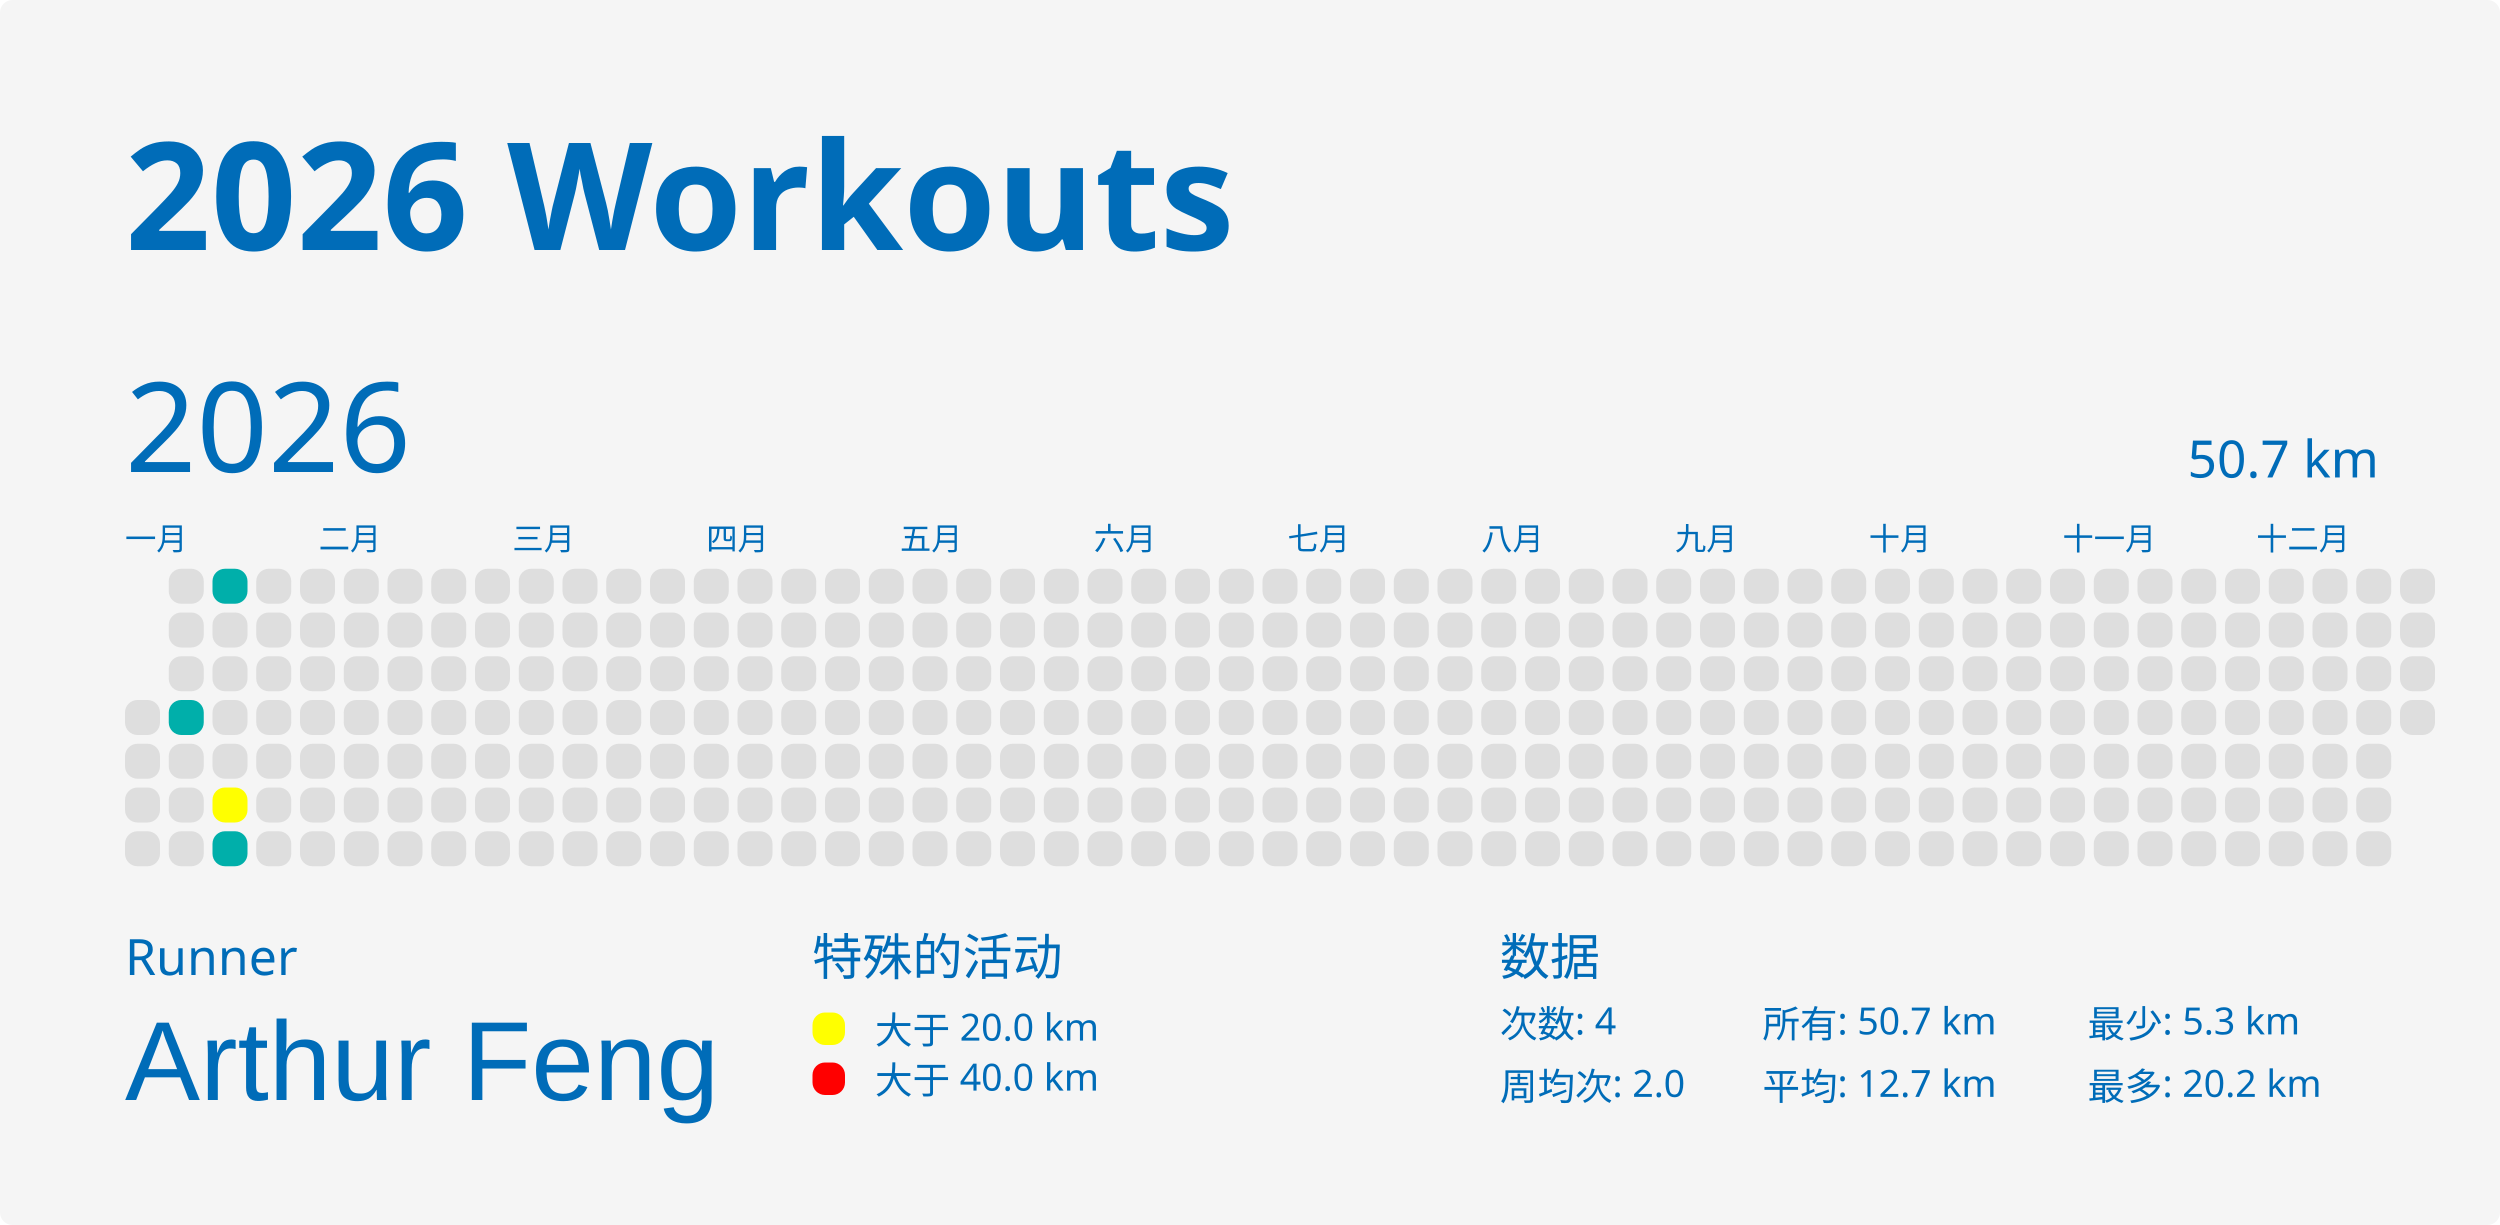
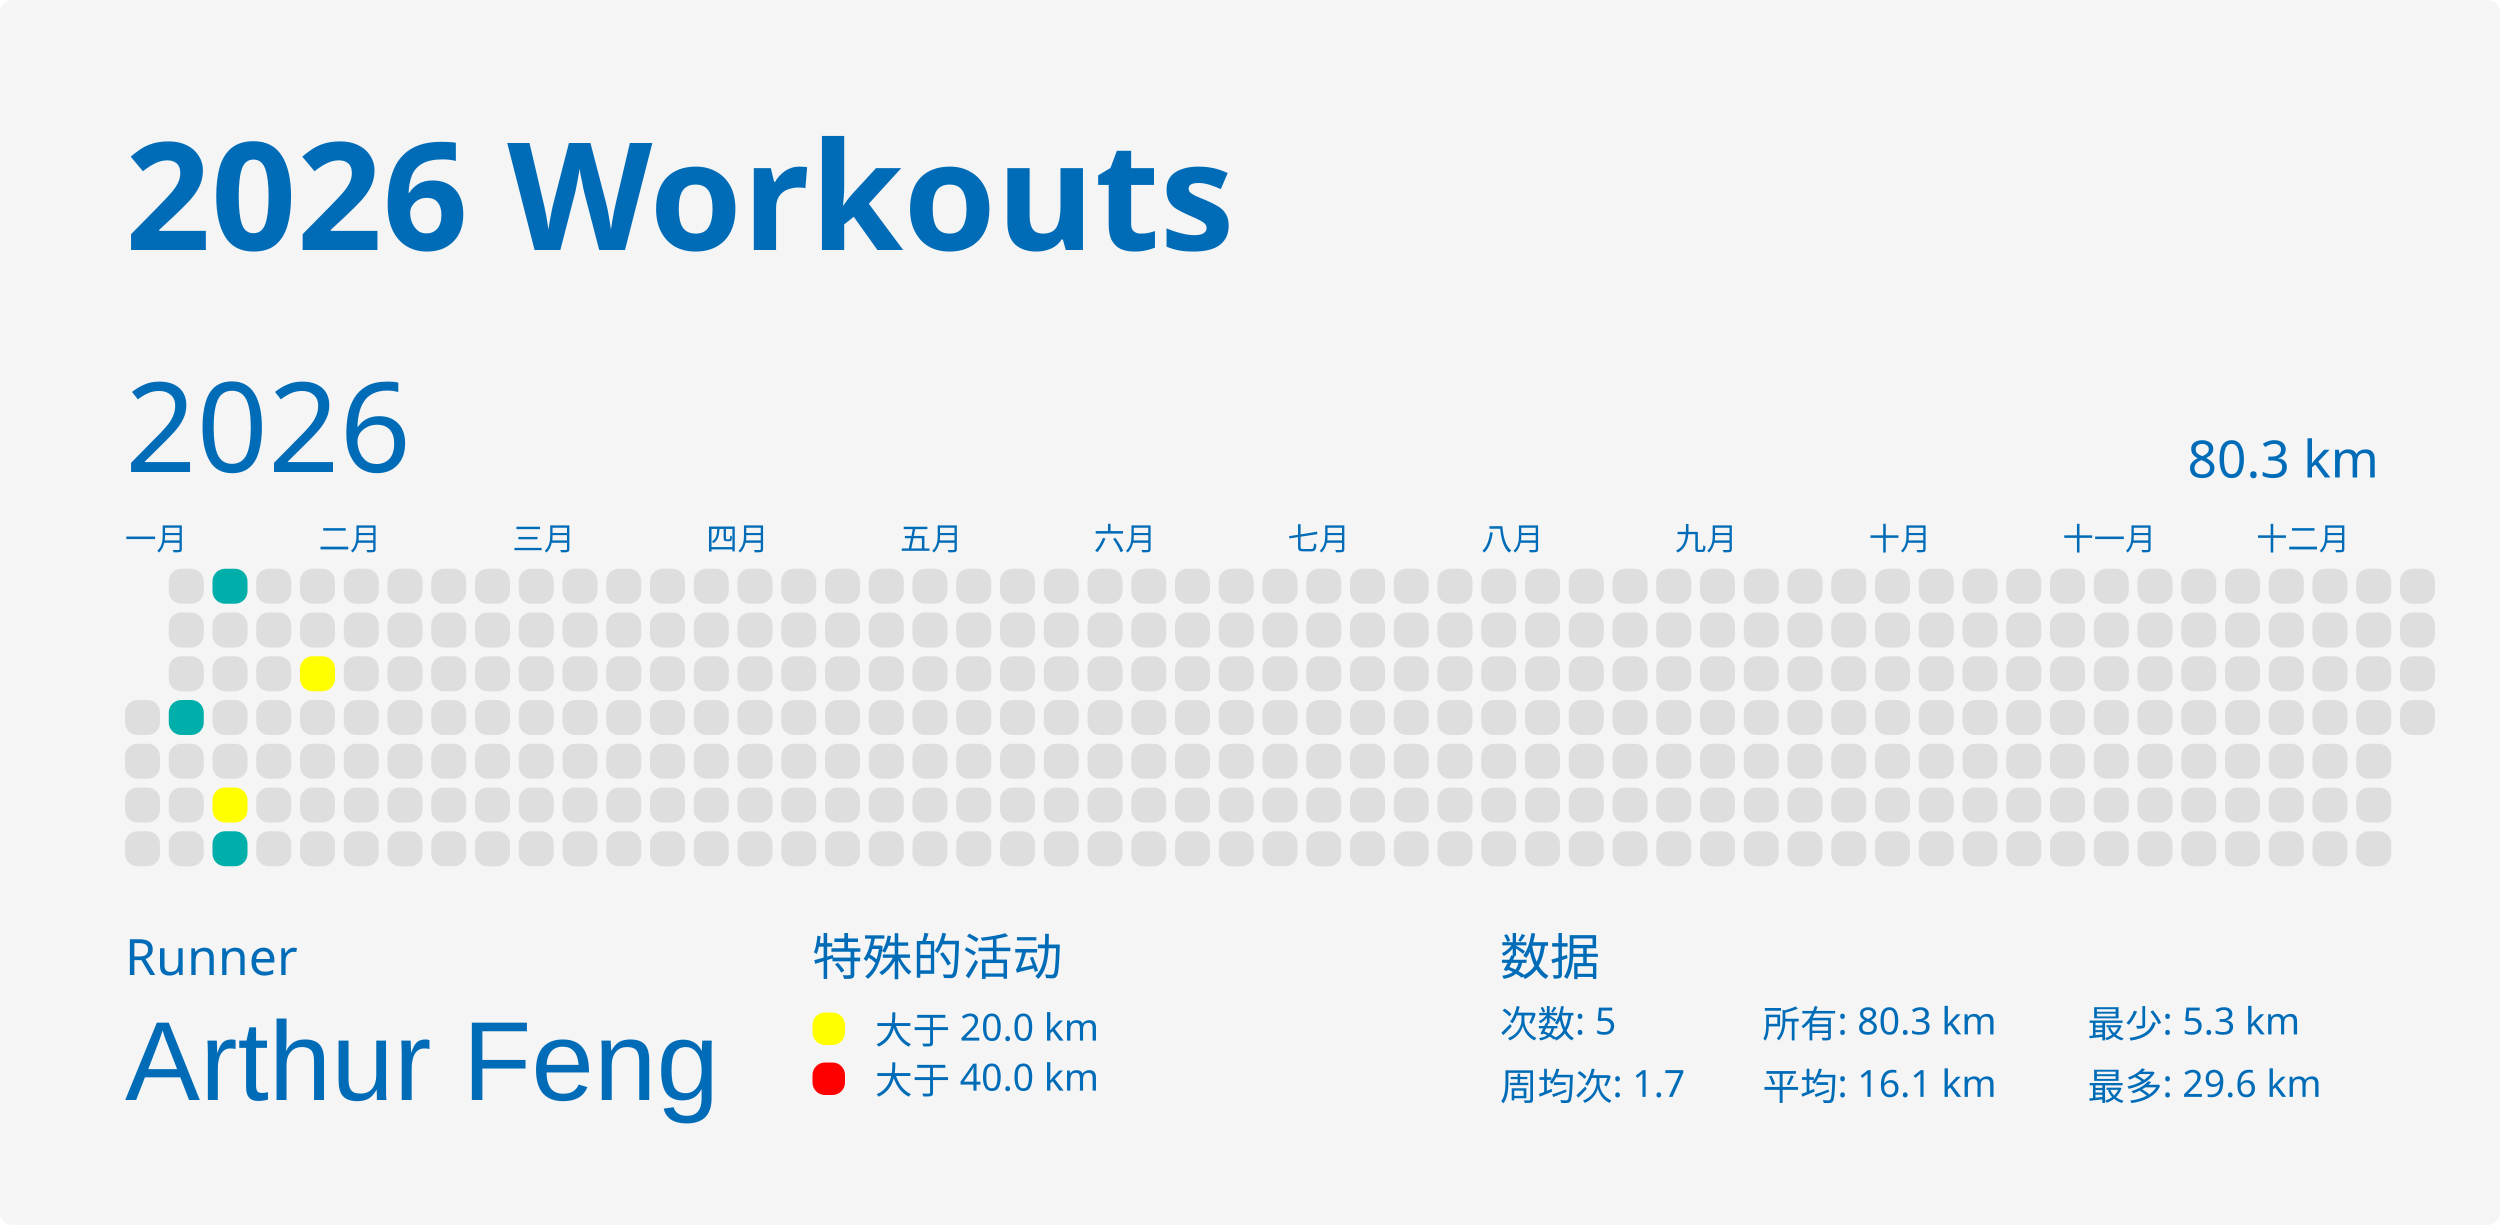
<svg xmlns="http://www.w3.org/2000/svg" baseProfile="full" height="98mm" version="1.1" viewBox="0,0,200,98" width="200mm">
  <defs />
  <rect fill="#f5f5f5" height="98" rx="1" ry="1" width="200" x="0" y="0" />
  <text fill="#006cb8" style="font-size:12px; font-family:MGI-Regular; font-weight:bold;" x="10" y="20">2026 Workouts</text>
  <text fill="#006cb8" style="font-size:4px; font-family:MGI-Regular" x="10" y="78">Runner</text>
  <text fill="#006cb8" style="font-size:9px; font-family:Arial" x="10" y="88">Arthur Feng</text>
  <text fill="#006cb8" style="font-size:4px; font-family:MGI-Regular" x="65" y="78">特殊的活动</text>
  <rect fill="yellow" height="2.6" rx="1" ry="1" width="2.6" x="65" y="81" />
  <text fill="#006cb8" style="font-size:3px; font-family:MGI-Regular" x="70" y="83.5">大于 20.0 km</text>
  <rect fill="red" height="2.6" rx="1" ry="1" width="2.6" x="65" y="85" />
  <text fill="#006cb8" style="font-size:3px; font-family:MGI-Regular" x="70" y="87.5">大于 40.0 km</text>
  <text fill="#006cb8" style="font-size:4px; font-family:MGI-Regular" x="120" y="78">数据</text>
-   <text fill="#006cb8" style="font-size:3px; font-family:MGI-Regular" x="120" y="83">次数: 4</text>
-   <text fill="#006cb8" style="font-size:3px; font-family:MGI-Regular" x="120" y="88">周均次: 2.0</text>
-   <text fill="#006cb8" style="font-size:3px; font-family:MGI-Regular" x="141" y="83">所有: 50.7 km</text>
-   <text fill="#006cb8" style="font-size:3px; font-family:MGI-Regular" x="141" y="88">平均: 12.7 km</text>
+   <text fill="#006cb8" style="font-size:3px; font-family:MGI-Regular" x="120" y="83">次数: 5</text>
+   <text fill="#006cb8" style="font-size:3px; font-family:MGI-Regular" x="120" y="88">周均次: 1.7</text>
+   <text fill="#006cb8" style="font-size:3px; font-family:MGI-Regular" x="141" y="83">所有: 80.3 km</text>
+   <text fill="#006cb8" style="font-size:3px; font-family:MGI-Regular" x="141" y="88">平均: 16.1 km</text>
  <text fill="#006cb8" style="font-size:3px; font-family:MGI-Regular" x="167" y="83">最少: 5.3 km</text>
-   <text fill="#006cb8" style="font-size:3px; font-family:MGI-Regular" x="167" y="88">最多: 20.2 km</text>
+   <text fill="#006cb8" style="font-size:3px; font-family:MGI-Regular" x="167" y="88">最多: 29.6 km</text>
  <text dominant-baseline="hanging" fill="#006cb8" style="font-size:10.0px; font-family:MGI-Regular;" x="10" y="30">2026</text>
-   <text dominant-baseline="hanging" fill="#006cb8" style="font-size:4.125px; font-family:MGI-Regular;" x="175" y="35">50.7 km</text>
+   <text dominant-baseline="hanging" fill="#006cb8" style="font-size:4.125px; font-family:MGI-Regular;" x="175" y="35">80.3 km</text>
  <text fill="#006cb8" style="font-size:2.5px; font-family:MGI-Regular" x="10.0" y="44">一月</text>
  <text fill="#006cb8" style="font-size:2.5px; font-family:MGI-Regular" x="25.5" y="44">二月</text>
  <text fill="#006cb8" style="font-size:2.5px; font-family:MGI-Regular" x="41.0" y="44">三月</text>
  <text fill="#006cb8" style="font-size:2.5px; font-family:MGI-Regular" x="56.5" y="44">四月</text>
  <text fill="#006cb8" style="font-size:2.5px; font-family:MGI-Regular" x="72.0" y="44">五月</text>
  <text fill="#006cb8" style="font-size:2.5px; font-family:MGI-Regular" x="87.5" y="44">六月</text>
  <text fill="#006cb8" style="font-size:2.5px; font-family:MGI-Regular" x="103.0" y="44">七月</text>
  <text fill="#006cb8" style="font-size:2.5px; font-family:MGI-Regular" x="118.5" y="44">八月</text>
  <text fill="#006cb8" style="font-size:2.5px; font-family:MGI-Regular" x="134.0" y="44">九月</text>
  <text fill="#006cb8" style="font-size:2.5px; font-family:MGI-Regular" x="149.5" y="44">十月</text>
  <text fill="#006cb8" style="font-size:2.5px; font-family:MGI-Regular" x="165.0" y="44">十一月</text>
  <text fill="#006cb8" style="font-size:2.5px; font-family:MGI-Regular" x="180.5" y="44">十二月</text>
  <rect fill="#dedede" height="2.8" rx="1" ry="1" width="2.8" x="10.0" y="56.0" />
  <rect fill="#dedede" height="2.8" rx="1" ry="1" width="2.8" x="10.0" y="59.5" />
  <rect fill="#dedede" height="2.8" rx="1" ry="1" width="2.8" x="10.0" y="63.0" />
  <rect fill="#dedede" height="2.8" rx="1" ry="1" width="2.8" x="10.0" y="66.5" />
  <rect fill="#dedede" height="2.8" rx="1" ry="1" width="2.8" x="13.5" y="45.5" />
  <rect fill="#dedede" height="2.8" rx="1" ry="1" width="2.8" x="13.5" y="49.0" />
  <rect fill="#dedede" height="2.8" rx="1" ry="1" width="2.8" x="13.5" y="52.5" />
  <rect fill="#00AFAA" height="2.8" rx="1" ry="1" width="2.8" x="13.5" y="56.0" />
  <rect fill="#dedede" height="2.8" rx="1" ry="1" width="2.8" x="13.5" y="59.5" />
  <rect fill="#dedede" height="2.8" rx="1" ry="1" width="2.8" x="13.5" y="63.0" />
  <rect fill="#dedede" height="2.8" rx="1" ry="1" width="2.8" x="13.5" y="66.5" />
  <rect fill="#00AFAA" height="2.8" rx="1" ry="1" width="2.8" x="17.0" y="45.5" />
  <rect fill="#dedede" height="2.8" rx="1" ry="1" width="2.8" x="17.0" y="49.0" />
  <rect fill="#dedede" height="2.8" rx="1" ry="1" width="2.8" x="17.0" y="52.5" />
  <rect fill="#dedede" height="2.8" rx="1" ry="1" width="2.8" x="17.0" y="56.0" />
  <rect fill="#dedede" height="2.8" rx="1" ry="1" width="2.8" x="17.0" y="59.5" />
  <rect fill="yellow" height="2.8" rx="1" ry="1" width="2.8" x="17.0" y="63.0" />
  <rect fill="#00AFAA" height="2.8" rx="1" ry="1" width="2.8" x="17.0" y="66.5" />
  <rect fill="#dedede" height="2.8" rx="1" ry="1" width="2.8" x="20.5" y="45.5" />
  <rect fill="#dedede" height="2.8" rx="1" ry="1" width="2.8" x="20.5" y="49.0" />
  <rect fill="#dedede" height="2.8" rx="1" ry="1" width="2.8" x="20.5" y="52.5" />
  <rect fill="#dedede" height="2.8" rx="1" ry="1" width="2.8" x="20.5" y="56.0" />
  <rect fill="#dedede" height="2.8" rx="1" ry="1" width="2.8" x="20.5" y="59.5" />
  <rect fill="#dedede" height="2.8" rx="1" ry="1" width="2.8" x="20.5" y="63.0" />
  <rect fill="#dedede" height="2.8" rx="1" ry="1" width="2.8" x="20.5" y="66.5" />
  <rect fill="#dedede" height="2.8" rx="1" ry="1" width="2.8" x="24.0" y="45.5" />
  <rect fill="#dedede" height="2.8" rx="1" ry="1" width="2.8" x="24.0" y="49.0" />
-   <rect fill="#dedede" height="2.8" rx="1" ry="1" width="2.8" x="24.0" y="52.5" />
+   <rect fill="yellow" height="2.8" rx="1" ry="1" width="2.8" x="24.0" y="52.5" />
  <rect fill="#dedede" height="2.8" rx="1" ry="1" width="2.8" x="24.0" y="56.0" />
  <rect fill="#dedede" height="2.8" rx="1" ry="1" width="2.8" x="24.0" y="59.5" />
  <rect fill="#dedede" height="2.8" rx="1" ry="1" width="2.8" x="24.0" y="63.0" />
  <rect fill="#dedede" height="2.8" rx="1" ry="1" width="2.8" x="24.0" y="66.5" />
  <rect fill="#dedede" height="2.8" rx="1" ry="1" width="2.8" x="27.5" y="45.5" />
  <rect fill="#dedede" height="2.8" rx="1" ry="1" width="2.8" x="27.5" y="49.0" />
  <rect fill="#dedede" height="2.8" rx="1" ry="1" width="2.8" x="27.5" y="52.5" />
  <rect fill="#dedede" height="2.8" rx="1" ry="1" width="2.8" x="27.5" y="56.0" />
  <rect fill="#dedede" height="2.8" rx="1" ry="1" width="2.8" x="27.5" y="59.5" />
  <rect fill="#dedede" height="2.8" rx="1" ry="1" width="2.8" x="27.5" y="63.0" />
  <rect fill="#dedede" height="2.8" rx="1" ry="1" width="2.8" x="27.5" y="66.5" />
  <rect fill="#dedede" height="2.8" rx="1" ry="1" width="2.8" x="31.0" y="45.5" />
  <rect fill="#dedede" height="2.8" rx="1" ry="1" width="2.8" x="31.0" y="49.0" />
  <rect fill="#dedede" height="2.8" rx="1" ry="1" width="2.8" x="31.0" y="52.5" />
  <rect fill="#dedede" height="2.8" rx="1" ry="1" width="2.8" x="31.0" y="56.0" />
  <rect fill="#dedede" height="2.8" rx="1" ry="1" width="2.8" x="31.0" y="59.5" />
  <rect fill="#dedede" height="2.8" rx="1" ry="1" width="2.8" x="31.0" y="63.0" />
  <rect fill="#dedede" height="2.8" rx="1" ry="1" width="2.8" x="31.0" y="66.5" />
  <rect fill="#dedede" height="2.8" rx="1" ry="1" width="2.8" x="34.5" y="45.5" />
  <rect fill="#dedede" height="2.8" rx="1" ry="1" width="2.8" x="34.5" y="49.0" />
  <rect fill="#dedede" height="2.8" rx="1" ry="1" width="2.8" x="34.5" y="52.5" />
  <rect fill="#dedede" height="2.8" rx="1" ry="1" width="2.8" x="34.5" y="56.0" />
  <rect fill="#dedede" height="2.8" rx="1" ry="1" width="2.8" x="34.5" y="59.5" />
  <rect fill="#dedede" height="2.8" rx="1" ry="1" width="2.8" x="34.5" y="63.0" />
  <rect fill="#dedede" height="2.8" rx="1" ry="1" width="2.8" x="34.5" y="66.5" />
  <rect fill="#dedede" height="2.8" rx="1" ry="1" width="2.8" x="38.0" y="45.5" />
  <rect fill="#dedede" height="2.8" rx="1" ry="1" width="2.8" x="38.0" y="49.0" />
  <rect fill="#dedede" height="2.8" rx="1" ry="1" width="2.8" x="38.0" y="52.5" />
  <rect fill="#dedede" height="2.8" rx="1" ry="1" width="2.8" x="38.0" y="56.0" />
  <rect fill="#dedede" height="2.8" rx="1" ry="1" width="2.8" x="38.0" y="59.5" />
  <rect fill="#dedede" height="2.8" rx="1" ry="1" width="2.8" x="38.0" y="63.0" />
  <rect fill="#dedede" height="2.8" rx="1" ry="1" width="2.8" x="38.0" y="66.5" />
  <rect fill="#dedede" height="2.8" rx="1" ry="1" width="2.8" x="41.5" y="45.5" />
  <rect fill="#dedede" height="2.8" rx="1" ry="1" width="2.8" x="41.5" y="49.0" />
  <rect fill="#dedede" height="2.8" rx="1" ry="1" width="2.8" x="41.5" y="52.5" />
  <rect fill="#dedede" height="2.8" rx="1" ry="1" width="2.8" x="41.5" y="56.0" />
  <rect fill="#dedede" height="2.8" rx="1" ry="1" width="2.8" x="41.5" y="59.5" />
  <rect fill="#dedede" height="2.8" rx="1" ry="1" width="2.8" x="41.5" y="63.0" />
  <rect fill="#dedede" height="2.8" rx="1" ry="1" width="2.8" x="41.5" y="66.5" />
  <rect fill="#dedede" height="2.8" rx="1" ry="1" width="2.8" x="45.0" y="45.5" />
  <rect fill="#dedede" height="2.8" rx="1" ry="1" width="2.8" x="45.0" y="49.0" />
  <rect fill="#dedede" height="2.8" rx="1" ry="1" width="2.8" x="45.0" y="52.5" />
  <rect fill="#dedede" height="2.8" rx="1" ry="1" width="2.8" x="45.0" y="56.0" />
  <rect fill="#dedede" height="2.8" rx="1" ry="1" width="2.8" x="45.0" y="59.5" />
  <rect fill="#dedede" height="2.8" rx="1" ry="1" width="2.8" x="45.0" y="63.0" />
  <rect fill="#dedede" height="2.8" rx="1" ry="1" width="2.8" x="45.0" y="66.5" />
  <rect fill="#dedede" height="2.8" rx="1" ry="1" width="2.8" x="48.5" y="45.5" />
  <rect fill="#dedede" height="2.8" rx="1" ry="1" width="2.8" x="48.5" y="49.0" />
  <rect fill="#dedede" height="2.8" rx="1" ry="1" width="2.8" x="48.5" y="52.5" />
  <rect fill="#dedede" height="2.8" rx="1" ry="1" width="2.8" x="48.5" y="56.0" />
  <rect fill="#dedede" height="2.8" rx="1" ry="1" width="2.8" x="48.5" y="59.5" />
  <rect fill="#dedede" height="2.8" rx="1" ry="1" width="2.8" x="48.5" y="63.0" />
  <rect fill="#dedede" height="2.8" rx="1" ry="1" width="2.8" x="48.5" y="66.5" />
  <rect fill="#dedede" height="2.8" rx="1" ry="1" width="2.8" x="52.0" y="45.5" />
  <rect fill="#dedede" height="2.8" rx="1" ry="1" width="2.8" x="52.0" y="49.0" />
  <rect fill="#dedede" height="2.8" rx="1" ry="1" width="2.8" x="52.0" y="52.5" />
  <rect fill="#dedede" height="2.8" rx="1" ry="1" width="2.8" x="52.0" y="56.0" />
  <rect fill="#dedede" height="2.8" rx="1" ry="1" width="2.8" x="52.0" y="59.5" />
  <rect fill="#dedede" height="2.8" rx="1" ry="1" width="2.8" x="52.0" y="63.0" />
  <rect fill="#dedede" height="2.8" rx="1" ry="1" width="2.8" x="52.0" y="66.5" />
  <rect fill="#dedede" height="2.8" rx="1" ry="1" width="2.8" x="55.5" y="45.5" />
  <rect fill="#dedede" height="2.8" rx="1" ry="1" width="2.8" x="55.5" y="49.0" />
  <rect fill="#dedede" height="2.8" rx="1" ry="1" width="2.8" x="55.5" y="52.5" />
  <rect fill="#dedede" height="2.8" rx="1" ry="1" width="2.8" x="55.5" y="56.0" />
  <rect fill="#dedede" height="2.8" rx="1" ry="1" width="2.8" x="55.5" y="59.5" />
  <rect fill="#dedede" height="2.8" rx="1" ry="1" width="2.8" x="55.5" y="63.0" />
  <rect fill="#dedede" height="2.8" rx="1" ry="1" width="2.8" x="55.5" y="66.5" />
  <rect fill="#dedede" height="2.8" rx="1" ry="1" width="2.8" x="59.0" y="45.5" />
  <rect fill="#dedede" height="2.8" rx="1" ry="1" width="2.8" x="59.0" y="49.0" />
  <rect fill="#dedede" height="2.8" rx="1" ry="1" width="2.8" x="59.0" y="52.5" />
  <rect fill="#dedede" height="2.8" rx="1" ry="1" width="2.8" x="59.0" y="56.0" />
  <rect fill="#dedede" height="2.8" rx="1" ry="1" width="2.8" x="59.0" y="59.5" />
  <rect fill="#dedede" height="2.8" rx="1" ry="1" width="2.8" x="59.0" y="63.0" />
  <rect fill="#dedede" height="2.8" rx="1" ry="1" width="2.8" x="59.0" y="66.5" />
  <rect fill="#dedede" height="2.8" rx="1" ry="1" width="2.8" x="62.5" y="45.5" />
  <rect fill="#dedede" height="2.8" rx="1" ry="1" width="2.8" x="62.5" y="49.0" />
  <rect fill="#dedede" height="2.8" rx="1" ry="1" width="2.8" x="62.5" y="52.5" />
  <rect fill="#dedede" height="2.8" rx="1" ry="1" width="2.8" x="62.5" y="56.0" />
  <rect fill="#dedede" height="2.8" rx="1" ry="1" width="2.8" x="62.5" y="59.5" />
  <rect fill="#dedede" height="2.8" rx="1" ry="1" width="2.8" x="62.5" y="63.0" />
  <rect fill="#dedede" height="2.8" rx="1" ry="1" width="2.8" x="62.5" y="66.5" />
  <rect fill="#dedede" height="2.8" rx="1" ry="1" width="2.8" x="66.0" y="45.5" />
  <rect fill="#dedede" height="2.8" rx="1" ry="1" width="2.8" x="66.0" y="49.0" />
  <rect fill="#dedede" height="2.8" rx="1" ry="1" width="2.8" x="66.0" y="52.5" />
  <rect fill="#dedede" height="2.8" rx="1" ry="1" width="2.8" x="66.0" y="56.0" />
  <rect fill="#dedede" height="2.8" rx="1" ry="1" width="2.8" x="66.0" y="59.5" />
  <rect fill="#dedede" height="2.8" rx="1" ry="1" width="2.8" x="66.0" y="63.0" />
  <rect fill="#dedede" height="2.8" rx="1" ry="1" width="2.8" x="66.0" y="66.5" />
  <rect fill="#dedede" height="2.8" rx="1" ry="1" width="2.8" x="69.5" y="45.5" />
  <rect fill="#dedede" height="2.8" rx="1" ry="1" width="2.8" x="69.5" y="49.0" />
  <rect fill="#dedede" height="2.8" rx="1" ry="1" width="2.8" x="69.5" y="52.5" />
  <rect fill="#dedede" height="2.8" rx="1" ry="1" width="2.8" x="69.5" y="56.0" />
  <rect fill="#dedede" height="2.8" rx="1" ry="1" width="2.8" x="69.5" y="59.5" />
  <rect fill="#dedede" height="2.8" rx="1" ry="1" width="2.8" x="69.5" y="63.0" />
  <rect fill="#dedede" height="2.8" rx="1" ry="1" width="2.8" x="69.5" y="66.5" />
  <rect fill="#dedede" height="2.8" rx="1" ry="1" width="2.8" x="73.0" y="45.5" />
  <rect fill="#dedede" height="2.8" rx="1" ry="1" width="2.8" x="73.0" y="49.0" />
  <rect fill="#dedede" height="2.8" rx="1" ry="1" width="2.8" x="73.0" y="52.5" />
  <rect fill="#dedede" height="2.8" rx="1" ry="1" width="2.8" x="73.0" y="56.0" />
  <rect fill="#dedede" height="2.8" rx="1" ry="1" width="2.8" x="73.0" y="59.5" />
  <rect fill="#dedede" height="2.8" rx="1" ry="1" width="2.8" x="73.0" y="63.0" />
  <rect fill="#dedede" height="2.8" rx="1" ry="1" width="2.8" x="73.0" y="66.5" />
  <rect fill="#dedede" height="2.8" rx="1" ry="1" width="2.8" x="76.5" y="45.5" />
  <rect fill="#dedede" height="2.8" rx="1" ry="1" width="2.8" x="76.5" y="49.0" />
  <rect fill="#dedede" height="2.8" rx="1" ry="1" width="2.8" x="76.5" y="52.5" />
  <rect fill="#dedede" height="2.8" rx="1" ry="1" width="2.8" x="76.5" y="56.0" />
  <rect fill="#dedede" height="2.8" rx="1" ry="1" width="2.8" x="76.5" y="59.5" />
  <rect fill="#dedede" height="2.8" rx="1" ry="1" width="2.8" x="76.5" y="63.0" />
  <rect fill="#dedede" height="2.8" rx="1" ry="1" width="2.8" x="76.5" y="66.5" />
  <rect fill="#dedede" height="2.8" rx="1" ry="1" width="2.8" x="80.0" y="45.5" />
  <rect fill="#dedede" height="2.8" rx="1" ry="1" width="2.8" x="80.0" y="49.0" />
  <rect fill="#dedede" height="2.8" rx="1" ry="1" width="2.8" x="80.0" y="52.5" />
  <rect fill="#dedede" height="2.8" rx="1" ry="1" width="2.8" x="80.0" y="56.0" />
  <rect fill="#dedede" height="2.8" rx="1" ry="1" width="2.8" x="80.0" y="59.5" />
  <rect fill="#dedede" height="2.8" rx="1" ry="1" width="2.8" x="80.0" y="63.0" />
  <rect fill="#dedede" height="2.8" rx="1" ry="1" width="2.8" x="80.0" y="66.5" />
  <rect fill="#dedede" height="2.8" rx="1" ry="1" width="2.8" x="83.5" y="45.5" />
  <rect fill="#dedede" height="2.8" rx="1" ry="1" width="2.8" x="83.5" y="49.0" />
  <rect fill="#dedede" height="2.8" rx="1" ry="1" width="2.8" x="83.5" y="52.5" />
  <rect fill="#dedede" height="2.8" rx="1" ry="1" width="2.8" x="83.5" y="56.0" />
  <rect fill="#dedede" height="2.8" rx="1" ry="1" width="2.8" x="83.5" y="59.5" />
  <rect fill="#dedede" height="2.8" rx="1" ry="1" width="2.8" x="83.5" y="63.0" />
  <rect fill="#dedede" height="2.8" rx="1" ry="1" width="2.8" x="83.5" y="66.5" />
  <rect fill="#dedede" height="2.8" rx="1" ry="1" width="2.8" x="87.0" y="45.5" />
  <rect fill="#dedede" height="2.8" rx="1" ry="1" width="2.8" x="87.0" y="49.0" />
  <rect fill="#dedede" height="2.8" rx="1" ry="1" width="2.8" x="87.0" y="52.5" />
  <rect fill="#dedede" height="2.8" rx="1" ry="1" width="2.8" x="87.0" y="56.0" />
  <rect fill="#dedede" height="2.8" rx="1" ry="1" width="2.8" x="87.0" y="59.5" />
  <rect fill="#dedede" height="2.8" rx="1" ry="1" width="2.8" x="87.0" y="63.0" />
  <rect fill="#dedede" height="2.8" rx="1" ry="1" width="2.8" x="87.0" y="66.5" />
  <rect fill="#dedede" height="2.8" rx="1" ry="1" width="2.8" x="90.5" y="45.5" />
  <rect fill="#dedede" height="2.8" rx="1" ry="1" width="2.8" x="90.5" y="49.0" />
  <rect fill="#dedede" height="2.8" rx="1" ry="1" width="2.8" x="90.5" y="52.5" />
  <rect fill="#dedede" height="2.8" rx="1" ry="1" width="2.8" x="90.5" y="56.0" />
  <rect fill="#dedede" height="2.8" rx="1" ry="1" width="2.8" x="90.5" y="59.5" />
  <rect fill="#dedede" height="2.8" rx="1" ry="1" width="2.8" x="90.5" y="63.0" />
  <rect fill="#dedede" height="2.8" rx="1" ry="1" width="2.8" x="90.5" y="66.5" />
  <rect fill="#dedede" height="2.8" rx="1" ry="1" width="2.8" x="94.0" y="45.5" />
  <rect fill="#dedede" height="2.8" rx="1" ry="1" width="2.8" x="94.0" y="49.0" />
  <rect fill="#dedede" height="2.8" rx="1" ry="1" width="2.8" x="94.0" y="52.5" />
  <rect fill="#dedede" height="2.8" rx="1" ry="1" width="2.8" x="94.0" y="56.0" />
  <rect fill="#dedede" height="2.8" rx="1" ry="1" width="2.8" x="94.0" y="59.5" />
  <rect fill="#dedede" height="2.8" rx="1" ry="1" width="2.8" x="94.0" y="63.0" />
  <rect fill="#dedede" height="2.8" rx="1" ry="1" width="2.8" x="94.0" y="66.5" />
  <rect fill="#dedede" height="2.8" rx="1" ry="1" width="2.8" x="97.5" y="45.5" />
  <rect fill="#dedede" height="2.8" rx="1" ry="1" width="2.8" x="97.5" y="49.0" />
  <rect fill="#dedede" height="2.8" rx="1" ry="1" width="2.8" x="97.5" y="52.5" />
  <rect fill="#dedede" height="2.8" rx="1" ry="1" width="2.8" x="97.5" y="56.0" />
  <rect fill="#dedede" height="2.8" rx="1" ry="1" width="2.8" x="97.5" y="59.5" />
  <rect fill="#dedede" height="2.8" rx="1" ry="1" width="2.8" x="97.5" y="63.0" />
  <rect fill="#dedede" height="2.8" rx="1" ry="1" width="2.8" x="97.5" y="66.5" />
  <rect fill="#dedede" height="2.8" rx="1" ry="1" width="2.8" x="101.0" y="45.5" />
  <rect fill="#dedede" height="2.8" rx="1" ry="1" width="2.8" x="101.0" y="49.0" />
  <rect fill="#dedede" height="2.8" rx="1" ry="1" width="2.8" x="101.0" y="52.5" />
  <rect fill="#dedede" height="2.8" rx="1" ry="1" width="2.8" x="101.0" y="56.0" />
  <rect fill="#dedede" height="2.8" rx="1" ry="1" width="2.8" x="101.0" y="59.5" />
  <rect fill="#dedede" height="2.8" rx="1" ry="1" width="2.8" x="101.0" y="63.0" />
  <rect fill="#dedede" height="2.8" rx="1" ry="1" width="2.8" x="101.0" y="66.5" />
  <rect fill="#dedede" height="2.8" rx="1" ry="1" width="2.8" x="104.5" y="45.5" />
  <rect fill="#dedede" height="2.8" rx="1" ry="1" width="2.8" x="104.5" y="49.0" />
  <rect fill="#dedede" height="2.8" rx="1" ry="1" width="2.8" x="104.5" y="52.5" />
  <rect fill="#dedede" height="2.8" rx="1" ry="1" width="2.8" x="104.5" y="56.0" />
  <rect fill="#dedede" height="2.8" rx="1" ry="1" width="2.8" x="104.5" y="59.5" />
  <rect fill="#dedede" height="2.8" rx="1" ry="1" width="2.8" x="104.5" y="63.0" />
  <rect fill="#dedede" height="2.8" rx="1" ry="1" width="2.8" x="104.5" y="66.5" />
  <rect fill="#dedede" height="2.8" rx="1" ry="1" width="2.8" x="108.0" y="45.5" />
  <rect fill="#dedede" height="2.8" rx="1" ry="1" width="2.8" x="108.0" y="49.0" />
  <rect fill="#dedede" height="2.8" rx="1" ry="1" width="2.8" x="108.0" y="52.5" />
  <rect fill="#dedede" height="2.8" rx="1" ry="1" width="2.8" x="108.0" y="56.0" />
  <rect fill="#dedede" height="2.8" rx="1" ry="1" width="2.8" x="108.0" y="59.5" />
  <rect fill="#dedede" height="2.8" rx="1" ry="1" width="2.8" x="108.0" y="63.0" />
  <rect fill="#dedede" height="2.8" rx="1" ry="1" width="2.8" x="108.0" y="66.5" />
  <rect fill="#dedede" height="2.8" rx="1" ry="1" width="2.8" x="111.5" y="45.5" />
  <rect fill="#dedede" height="2.8" rx="1" ry="1" width="2.8" x="111.5" y="49.0" />
  <rect fill="#dedede" height="2.8" rx="1" ry="1" width="2.8" x="111.5" y="52.5" />
  <rect fill="#dedede" height="2.8" rx="1" ry="1" width="2.8" x="111.5" y="56.0" />
  <rect fill="#dedede" height="2.8" rx="1" ry="1" width="2.8" x="111.5" y="59.5" />
  <rect fill="#dedede" height="2.8" rx="1" ry="1" width="2.8" x="111.5" y="63.0" />
  <rect fill="#dedede" height="2.8" rx="1" ry="1" width="2.8" x="111.5" y="66.5" />
  <rect fill="#dedede" height="2.8" rx="1" ry="1" width="2.8" x="115.0" y="45.5" />
  <rect fill="#dedede" height="2.8" rx="1" ry="1" width="2.8" x="115.0" y="49.0" />
  <rect fill="#dedede" height="2.8" rx="1" ry="1" width="2.8" x="115.0" y="52.5" />
  <rect fill="#dedede" height="2.8" rx="1" ry="1" width="2.8" x="115.0" y="56.0" />
  <rect fill="#dedede" height="2.8" rx="1" ry="1" width="2.8" x="115.0" y="59.5" />
  <rect fill="#dedede" height="2.8" rx="1" ry="1" width="2.8" x="115.0" y="63.0" />
  <rect fill="#dedede" height="2.8" rx="1" ry="1" width="2.8" x="115.0" y="66.5" />
  <rect fill="#dedede" height="2.8" rx="1" ry="1" width="2.8" x="118.5" y="45.5" />
  <rect fill="#dedede" height="2.8" rx="1" ry="1" width="2.8" x="118.5" y="49.0" />
  <rect fill="#dedede" height="2.8" rx="1" ry="1" width="2.8" x="118.5" y="52.5" />
  <rect fill="#dedede" height="2.8" rx="1" ry="1" width="2.8" x="118.5" y="56.0" />
  <rect fill="#dedede" height="2.8" rx="1" ry="1" width="2.8" x="118.5" y="59.5" />
  <rect fill="#dedede" height="2.8" rx="1" ry="1" width="2.8" x="118.5" y="63.0" />
  <rect fill="#dedede" height="2.8" rx="1" ry="1" width="2.8" x="118.5" y="66.5" />
  <rect fill="#dedede" height="2.8" rx="1" ry="1" width="2.8" x="122.0" y="45.5" />
  <rect fill="#dedede" height="2.8" rx="1" ry="1" width="2.8" x="122.0" y="49.0" />
  <rect fill="#dedede" height="2.8" rx="1" ry="1" width="2.8" x="122.0" y="52.5" />
  <rect fill="#dedede" height="2.8" rx="1" ry="1" width="2.8" x="122.0" y="56.0" />
  <rect fill="#dedede" height="2.8" rx="1" ry="1" width="2.8" x="122.0" y="59.5" />
  <rect fill="#dedede" height="2.8" rx="1" ry="1" width="2.8" x="122.0" y="63.0" />
  <rect fill="#dedede" height="2.8" rx="1" ry="1" width="2.8" x="122.0" y="66.5" />
  <rect fill="#dedede" height="2.8" rx="1" ry="1" width="2.8" x="125.5" y="45.5" />
  <rect fill="#dedede" height="2.8" rx="1" ry="1" width="2.8" x="125.5" y="49.0" />
  <rect fill="#dedede" height="2.8" rx="1" ry="1" width="2.8" x="125.5" y="52.5" />
  <rect fill="#dedede" height="2.8" rx="1" ry="1" width="2.8" x="125.5" y="56.0" />
  <rect fill="#dedede" height="2.8" rx="1" ry="1" width="2.8" x="125.5" y="59.5" />
  <rect fill="#dedede" height="2.8" rx="1" ry="1" width="2.8" x="125.5" y="63.0" />
  <rect fill="#dedede" height="2.8" rx="1" ry="1" width="2.8" x="125.5" y="66.5" />
  <rect fill="#dedede" height="2.8" rx="1" ry="1" width="2.8" x="129.0" y="45.5" />
  <rect fill="#dedede" height="2.8" rx="1" ry="1" width="2.8" x="129.0" y="49.0" />
  <rect fill="#dedede" height="2.8" rx="1" ry="1" width="2.8" x="129.0" y="52.5" />
  <rect fill="#dedede" height="2.8" rx="1" ry="1" width="2.8" x="129.0" y="56.0" />
  <rect fill="#dedede" height="2.8" rx="1" ry="1" width="2.8" x="129.0" y="59.5" />
  <rect fill="#dedede" height="2.8" rx="1" ry="1" width="2.8" x="129.0" y="63.0" />
  <rect fill="#dedede" height="2.8" rx="1" ry="1" width="2.8" x="129.0" y="66.5" />
  <rect fill="#dedede" height="2.8" rx="1" ry="1" width="2.8" x="132.5" y="45.5" />
  <rect fill="#dedede" height="2.8" rx="1" ry="1" width="2.8" x="132.5" y="49.0" />
  <rect fill="#dedede" height="2.8" rx="1" ry="1" width="2.8" x="132.5" y="52.5" />
  <rect fill="#dedede" height="2.8" rx="1" ry="1" width="2.8" x="132.5" y="56.0" />
  <rect fill="#dedede" height="2.8" rx="1" ry="1" width="2.8" x="132.5" y="59.5" />
  <rect fill="#dedede" height="2.8" rx="1" ry="1" width="2.8" x="132.5" y="63.0" />
  <rect fill="#dedede" height="2.8" rx="1" ry="1" width="2.8" x="132.5" y="66.5" />
  <rect fill="#dedede" height="2.8" rx="1" ry="1" width="2.8" x="136.0" y="45.5" />
  <rect fill="#dedede" height="2.8" rx="1" ry="1" width="2.8" x="136.0" y="49.0" />
  <rect fill="#dedede" height="2.8" rx="1" ry="1" width="2.8" x="136.0" y="52.5" />
  <rect fill="#dedede" height="2.8" rx="1" ry="1" width="2.8" x="136.0" y="56.0" />
  <rect fill="#dedede" height="2.8" rx="1" ry="1" width="2.8" x="136.0" y="59.5" />
  <rect fill="#dedede" height="2.8" rx="1" ry="1" width="2.8" x="136.0" y="63.0" />
  <rect fill="#dedede" height="2.8" rx="1" ry="1" width="2.8" x="136.0" y="66.5" />
  <rect fill="#dedede" height="2.8" rx="1" ry="1" width="2.8" x="139.5" y="45.5" />
  <rect fill="#dedede" height="2.8" rx="1" ry="1" width="2.8" x="139.5" y="49.0" />
  <rect fill="#dedede" height="2.8" rx="1" ry="1" width="2.8" x="139.5" y="52.5" />
  <rect fill="#dedede" height="2.8" rx="1" ry="1" width="2.8" x="139.5" y="56.0" />
  <rect fill="#dedede" height="2.8" rx="1" ry="1" width="2.8" x="139.5" y="59.5" />
  <rect fill="#dedede" height="2.8" rx="1" ry="1" width="2.8" x="139.5" y="63.0" />
  <rect fill="#dedede" height="2.8" rx="1" ry="1" width="2.8" x="139.5" y="66.5" />
  <rect fill="#dedede" height="2.8" rx="1" ry="1" width="2.8" x="143.0" y="45.5" />
  <rect fill="#dedede" height="2.8" rx="1" ry="1" width="2.8" x="143.0" y="49.0" />
  <rect fill="#dedede" height="2.8" rx="1" ry="1" width="2.8" x="143.0" y="52.5" />
  <rect fill="#dedede" height="2.8" rx="1" ry="1" width="2.8" x="143.0" y="56.0" />
  <rect fill="#dedede" height="2.8" rx="1" ry="1" width="2.8" x="143.0" y="59.5" />
  <rect fill="#dedede" height="2.8" rx="1" ry="1" width="2.8" x="143.0" y="63.0" />
  <rect fill="#dedede" height="2.8" rx="1" ry="1" width="2.8" x="143.0" y="66.5" />
  <rect fill="#dedede" height="2.8" rx="1" ry="1" width="2.8" x="146.5" y="45.5" />
  <rect fill="#dedede" height="2.8" rx="1" ry="1" width="2.8" x="146.5" y="49.0" />
  <rect fill="#dedede" height="2.8" rx="1" ry="1" width="2.8" x="146.5" y="52.5" />
  <rect fill="#dedede" height="2.8" rx="1" ry="1" width="2.8" x="146.5" y="56.0" />
  <rect fill="#dedede" height="2.8" rx="1" ry="1" width="2.8" x="146.5" y="59.5" />
  <rect fill="#dedede" height="2.8" rx="1" ry="1" width="2.8" x="146.5" y="63.0" />
  <rect fill="#dedede" height="2.8" rx="1" ry="1" width="2.8" x="146.5" y="66.5" />
  <rect fill="#dedede" height="2.8" rx="1" ry="1" width="2.8" x="150.0" y="45.5" />
  <rect fill="#dedede" height="2.8" rx="1" ry="1" width="2.8" x="150.0" y="49.0" />
  <rect fill="#dedede" height="2.8" rx="1" ry="1" width="2.8" x="150.0" y="52.5" />
  <rect fill="#dedede" height="2.8" rx="1" ry="1" width="2.8" x="150.0" y="56.0" />
  <rect fill="#dedede" height="2.8" rx="1" ry="1" width="2.8" x="150.0" y="59.5" />
  <rect fill="#dedede" height="2.8" rx="1" ry="1" width="2.8" x="150.0" y="63.0" />
  <rect fill="#dedede" height="2.8" rx="1" ry="1" width="2.8" x="150.0" y="66.5" />
  <rect fill="#dedede" height="2.8" rx="1" ry="1" width="2.8" x="153.5" y="45.5" />
  <rect fill="#dedede" height="2.8" rx="1" ry="1" width="2.8" x="153.5" y="49.0" />
  <rect fill="#dedede" height="2.8" rx="1" ry="1" width="2.8" x="153.5" y="52.5" />
  <rect fill="#dedede" height="2.8" rx="1" ry="1" width="2.8" x="153.5" y="56.0" />
  <rect fill="#dedede" height="2.8" rx="1" ry="1" width="2.8" x="153.5" y="59.5" />
  <rect fill="#dedede" height="2.8" rx="1" ry="1" width="2.8" x="153.5" y="63.0" />
  <rect fill="#dedede" height="2.8" rx="1" ry="1" width="2.8" x="153.5" y="66.5" />
  <rect fill="#dedede" height="2.8" rx="1" ry="1" width="2.8" x="157.0" y="45.5" />
  <rect fill="#dedede" height="2.8" rx="1" ry="1" width="2.8" x="157.0" y="49.0" />
  <rect fill="#dedede" height="2.8" rx="1" ry="1" width="2.8" x="157.0" y="52.5" />
  <rect fill="#dedede" height="2.8" rx="1" ry="1" width="2.8" x="157.0" y="56.0" />
  <rect fill="#dedede" height="2.8" rx="1" ry="1" width="2.8" x="157.0" y="59.5" />
  <rect fill="#dedede" height="2.8" rx="1" ry="1" width="2.8" x="157.0" y="63.0" />
  <rect fill="#dedede" height="2.8" rx="1" ry="1" width="2.8" x="157.0" y="66.5" />
  <rect fill="#dedede" height="2.8" rx="1" ry="1" width="2.8" x="160.5" y="45.5" />
  <rect fill="#dedede" height="2.8" rx="1" ry="1" width="2.8" x="160.5" y="49.0" />
  <rect fill="#dedede" height="2.8" rx="1" ry="1" width="2.8" x="160.5" y="52.5" />
  <rect fill="#dedede" height="2.8" rx="1" ry="1" width="2.8" x="160.5" y="56.0" />
  <rect fill="#dedede" height="2.8" rx="1" ry="1" width="2.8" x="160.5" y="59.5" />
  <rect fill="#dedede" height="2.8" rx="1" ry="1" width="2.8" x="160.5" y="63.0" />
  <rect fill="#dedede" height="2.8" rx="1" ry="1" width="2.8" x="160.5" y="66.5" />
  <rect fill="#dedede" height="2.8" rx="1" ry="1" width="2.8" x="164.0" y="45.5" />
  <rect fill="#dedede" height="2.8" rx="1" ry="1" width="2.8" x="164.0" y="49.0" />
  <rect fill="#dedede" height="2.8" rx="1" ry="1" width="2.8" x="164.0" y="52.5" />
  <rect fill="#dedede" height="2.8" rx="1" ry="1" width="2.8" x="164.0" y="56.0" />
  <rect fill="#dedede" height="2.8" rx="1" ry="1" width="2.8" x="164.0" y="59.5" />
  <rect fill="#dedede" height="2.8" rx="1" ry="1" width="2.8" x="164.0" y="63.0" />
  <rect fill="#dedede" height="2.8" rx="1" ry="1" width="2.8" x="164.0" y="66.5" />
  <rect fill="#dedede" height="2.8" rx="1" ry="1" width="2.8" x="167.5" y="45.5" />
  <rect fill="#dedede" height="2.8" rx="1" ry="1" width="2.8" x="167.5" y="49.0" />
  <rect fill="#dedede" height="2.8" rx="1" ry="1" width="2.8" x="167.5" y="52.5" />
  <rect fill="#dedede" height="2.8" rx="1" ry="1" width="2.8" x="167.5" y="56.0" />
  <rect fill="#dedede" height="2.8" rx="1" ry="1" width="2.8" x="167.5" y="59.5" />
  <rect fill="#dedede" height="2.8" rx="1" ry="1" width="2.8" x="167.5" y="63.0" />
  <rect fill="#dedede" height="2.8" rx="1" ry="1" width="2.8" x="167.5" y="66.5" />
  <rect fill="#dedede" height="2.8" rx="1" ry="1" width="2.8" x="171.0" y="45.5" />
  <rect fill="#dedede" height="2.8" rx="1" ry="1" width="2.8" x="171.0" y="49.0" />
  <rect fill="#dedede" height="2.8" rx="1" ry="1" width="2.8" x="171.0" y="52.5" />
  <rect fill="#dedede" height="2.8" rx="1" ry="1" width="2.8" x="171.0" y="56.0" />
  <rect fill="#dedede" height="2.8" rx="1" ry="1" width="2.8" x="171.0" y="59.5" />
  <rect fill="#dedede" height="2.8" rx="1" ry="1" width="2.8" x="171.0" y="63.0" />
  <rect fill="#dedede" height="2.8" rx="1" ry="1" width="2.8" x="171.0" y="66.5" />
  <rect fill="#dedede" height="2.8" rx="1" ry="1" width="2.8" x="174.5" y="45.5" />
  <rect fill="#dedede" height="2.8" rx="1" ry="1" width="2.8" x="174.5" y="49.0" />
  <rect fill="#dedede" height="2.8" rx="1" ry="1" width="2.8" x="174.5" y="52.5" />
  <rect fill="#dedede" height="2.8" rx="1" ry="1" width="2.8" x="174.5" y="56.0" />
  <rect fill="#dedede" height="2.8" rx="1" ry="1" width="2.8" x="174.5" y="59.5" />
  <rect fill="#dedede" height="2.8" rx="1" ry="1" width="2.8" x="174.5" y="63.0" />
  <rect fill="#dedede" height="2.8" rx="1" ry="1" width="2.8" x="174.5" y="66.5" />
  <rect fill="#dedede" height="2.8" rx="1" ry="1" width="2.8" x="178.0" y="45.5" />
  <rect fill="#dedede" height="2.8" rx="1" ry="1" width="2.8" x="178.0" y="49.0" />
  <rect fill="#dedede" height="2.8" rx="1" ry="1" width="2.8" x="178.0" y="52.5" />
  <rect fill="#dedede" height="2.8" rx="1" ry="1" width="2.8" x="178.0" y="56.0" />
  <rect fill="#dedede" height="2.8" rx="1" ry="1" width="2.8" x="178.0" y="59.5" />
  <rect fill="#dedede" height="2.8" rx="1" ry="1" width="2.8" x="178.0" y="63.0" />
  <rect fill="#dedede" height="2.8" rx="1" ry="1" width="2.8" x="178.0" y="66.5" />
  <rect fill="#dedede" height="2.8" rx="1" ry="1" width="2.8" x="181.5" y="45.5" />
  <rect fill="#dedede" height="2.8" rx="1" ry="1" width="2.8" x="181.5" y="49.0" />
  <rect fill="#dedede" height="2.8" rx="1" ry="1" width="2.8" x="181.5" y="52.5" />
  <rect fill="#dedede" height="2.8" rx="1" ry="1" width="2.8" x="181.5" y="56.0" />
  <rect fill="#dedede" height="2.8" rx="1" ry="1" width="2.8" x="181.5" y="59.5" />
  <rect fill="#dedede" height="2.8" rx="1" ry="1" width="2.8" x="181.5" y="63.0" />
  <rect fill="#dedede" height="2.8" rx="1" ry="1" width="2.8" x="181.5" y="66.5" />
  <rect fill="#dedede" height="2.8" rx="1" ry="1" width="2.8" x="185.0" y="45.5" />
  <rect fill="#dedede" height="2.8" rx="1" ry="1" width="2.8" x="185.0" y="49.0" />
  <rect fill="#dedede" height="2.8" rx="1" ry="1" width="2.8" x="185.0" y="52.5" />
  <rect fill="#dedede" height="2.8" rx="1" ry="1" width="2.8" x="185.0" y="56.0" />
  <rect fill="#dedede" height="2.8" rx="1" ry="1" width="2.8" x="185.0" y="59.5" />
  <rect fill="#dedede" height="2.8" rx="1" ry="1" width="2.8" x="185.0" y="63.0" />
  <rect fill="#dedede" height="2.8" rx="1" ry="1" width="2.8" x="185.0" y="66.5" />
  <rect fill="#dedede" height="2.8" rx="1" ry="1" width="2.8" x="188.5" y="45.5" />
  <rect fill="#dedede" height="2.8" rx="1" ry="1" width="2.8" x="188.5" y="49.0" />
  <rect fill="#dedede" height="2.8" rx="1" ry="1" width="2.8" x="188.5" y="52.5" />
  <rect fill="#dedede" height="2.8" rx="1" ry="1" width="2.8" x="188.5" y="56.0" />
  <rect fill="#dedede" height="2.8" rx="1" ry="1" width="2.8" x="188.5" y="59.5" />
  <rect fill="#dedede" height="2.8" rx="1" ry="1" width="2.8" x="188.5" y="63.0" />
  <rect fill="#dedede" height="2.8" rx="1" ry="1" width="2.8" x="188.5" y="66.5" />
  <rect fill="#dedede" height="2.8" rx="1" ry="1" width="2.8" x="192.0" y="45.5" />
  <rect fill="#dedede" height="2.8" rx="1" ry="1" width="2.8" x="192.0" y="49.0" />
  <rect fill="#dedede" height="2.8" rx="1" ry="1" width="2.8" x="192.0" y="52.5" />
  <rect fill="#dedede" height="2.8" rx="1" ry="1" width="2.8" x="192.0" y="56.0" />
</svg>
